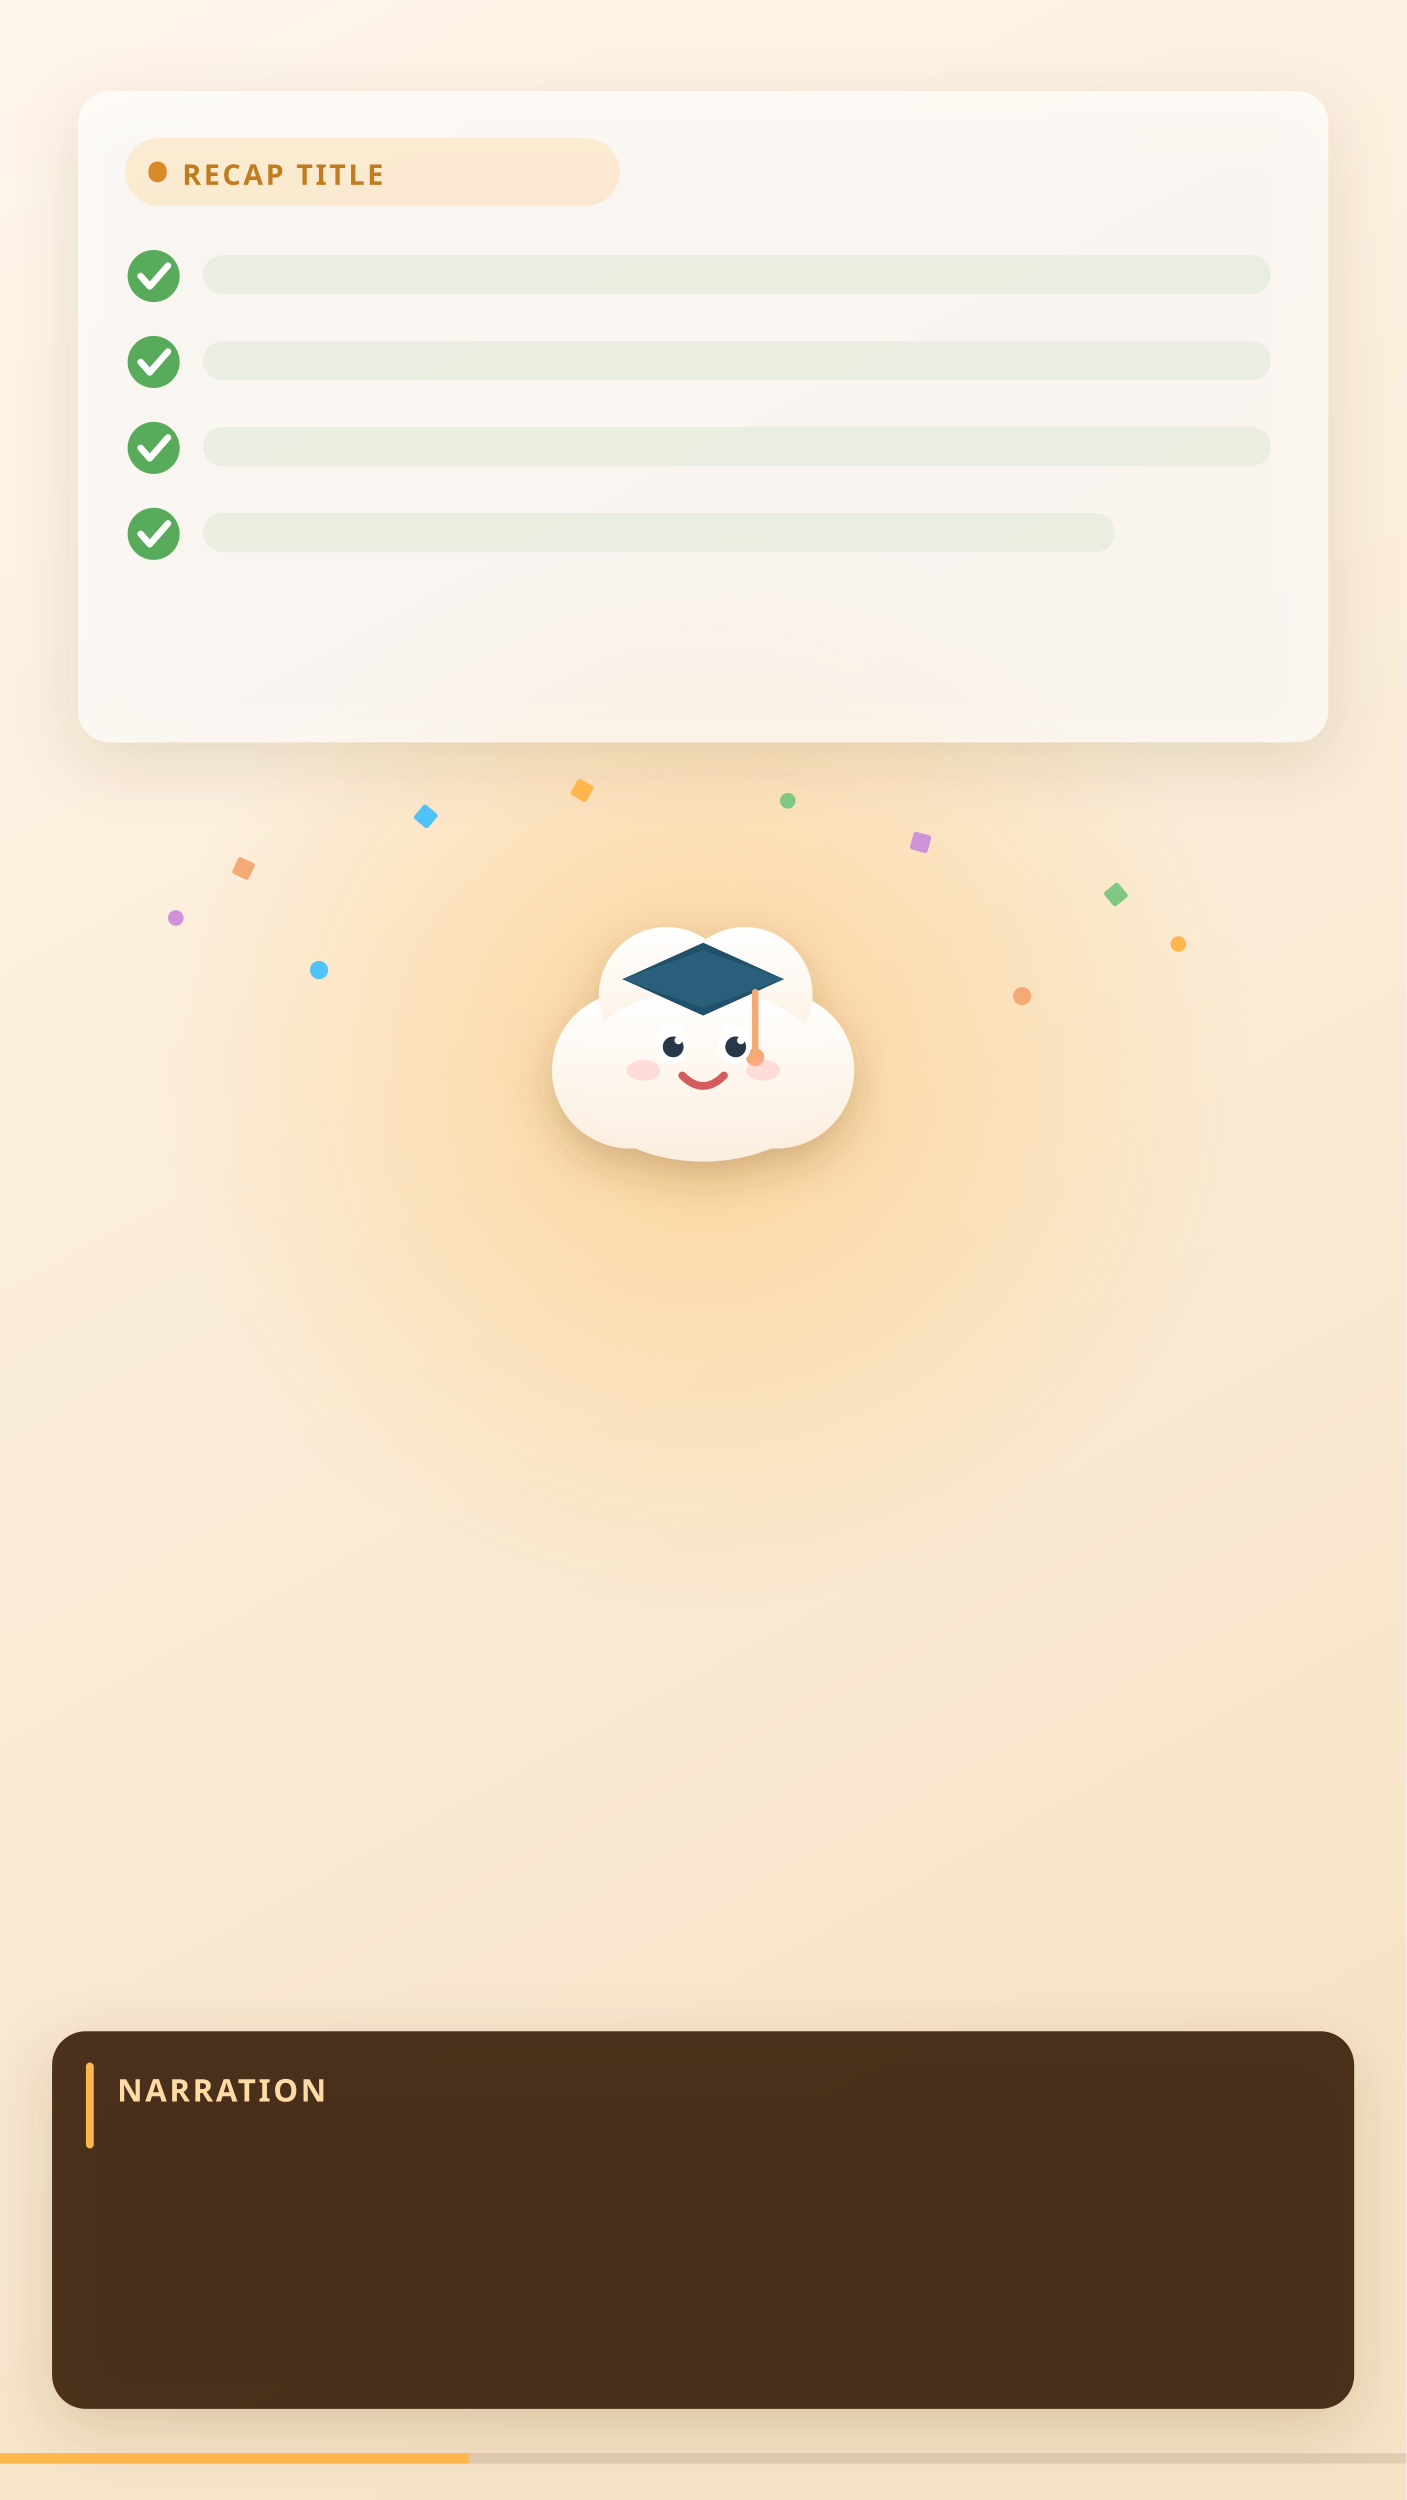
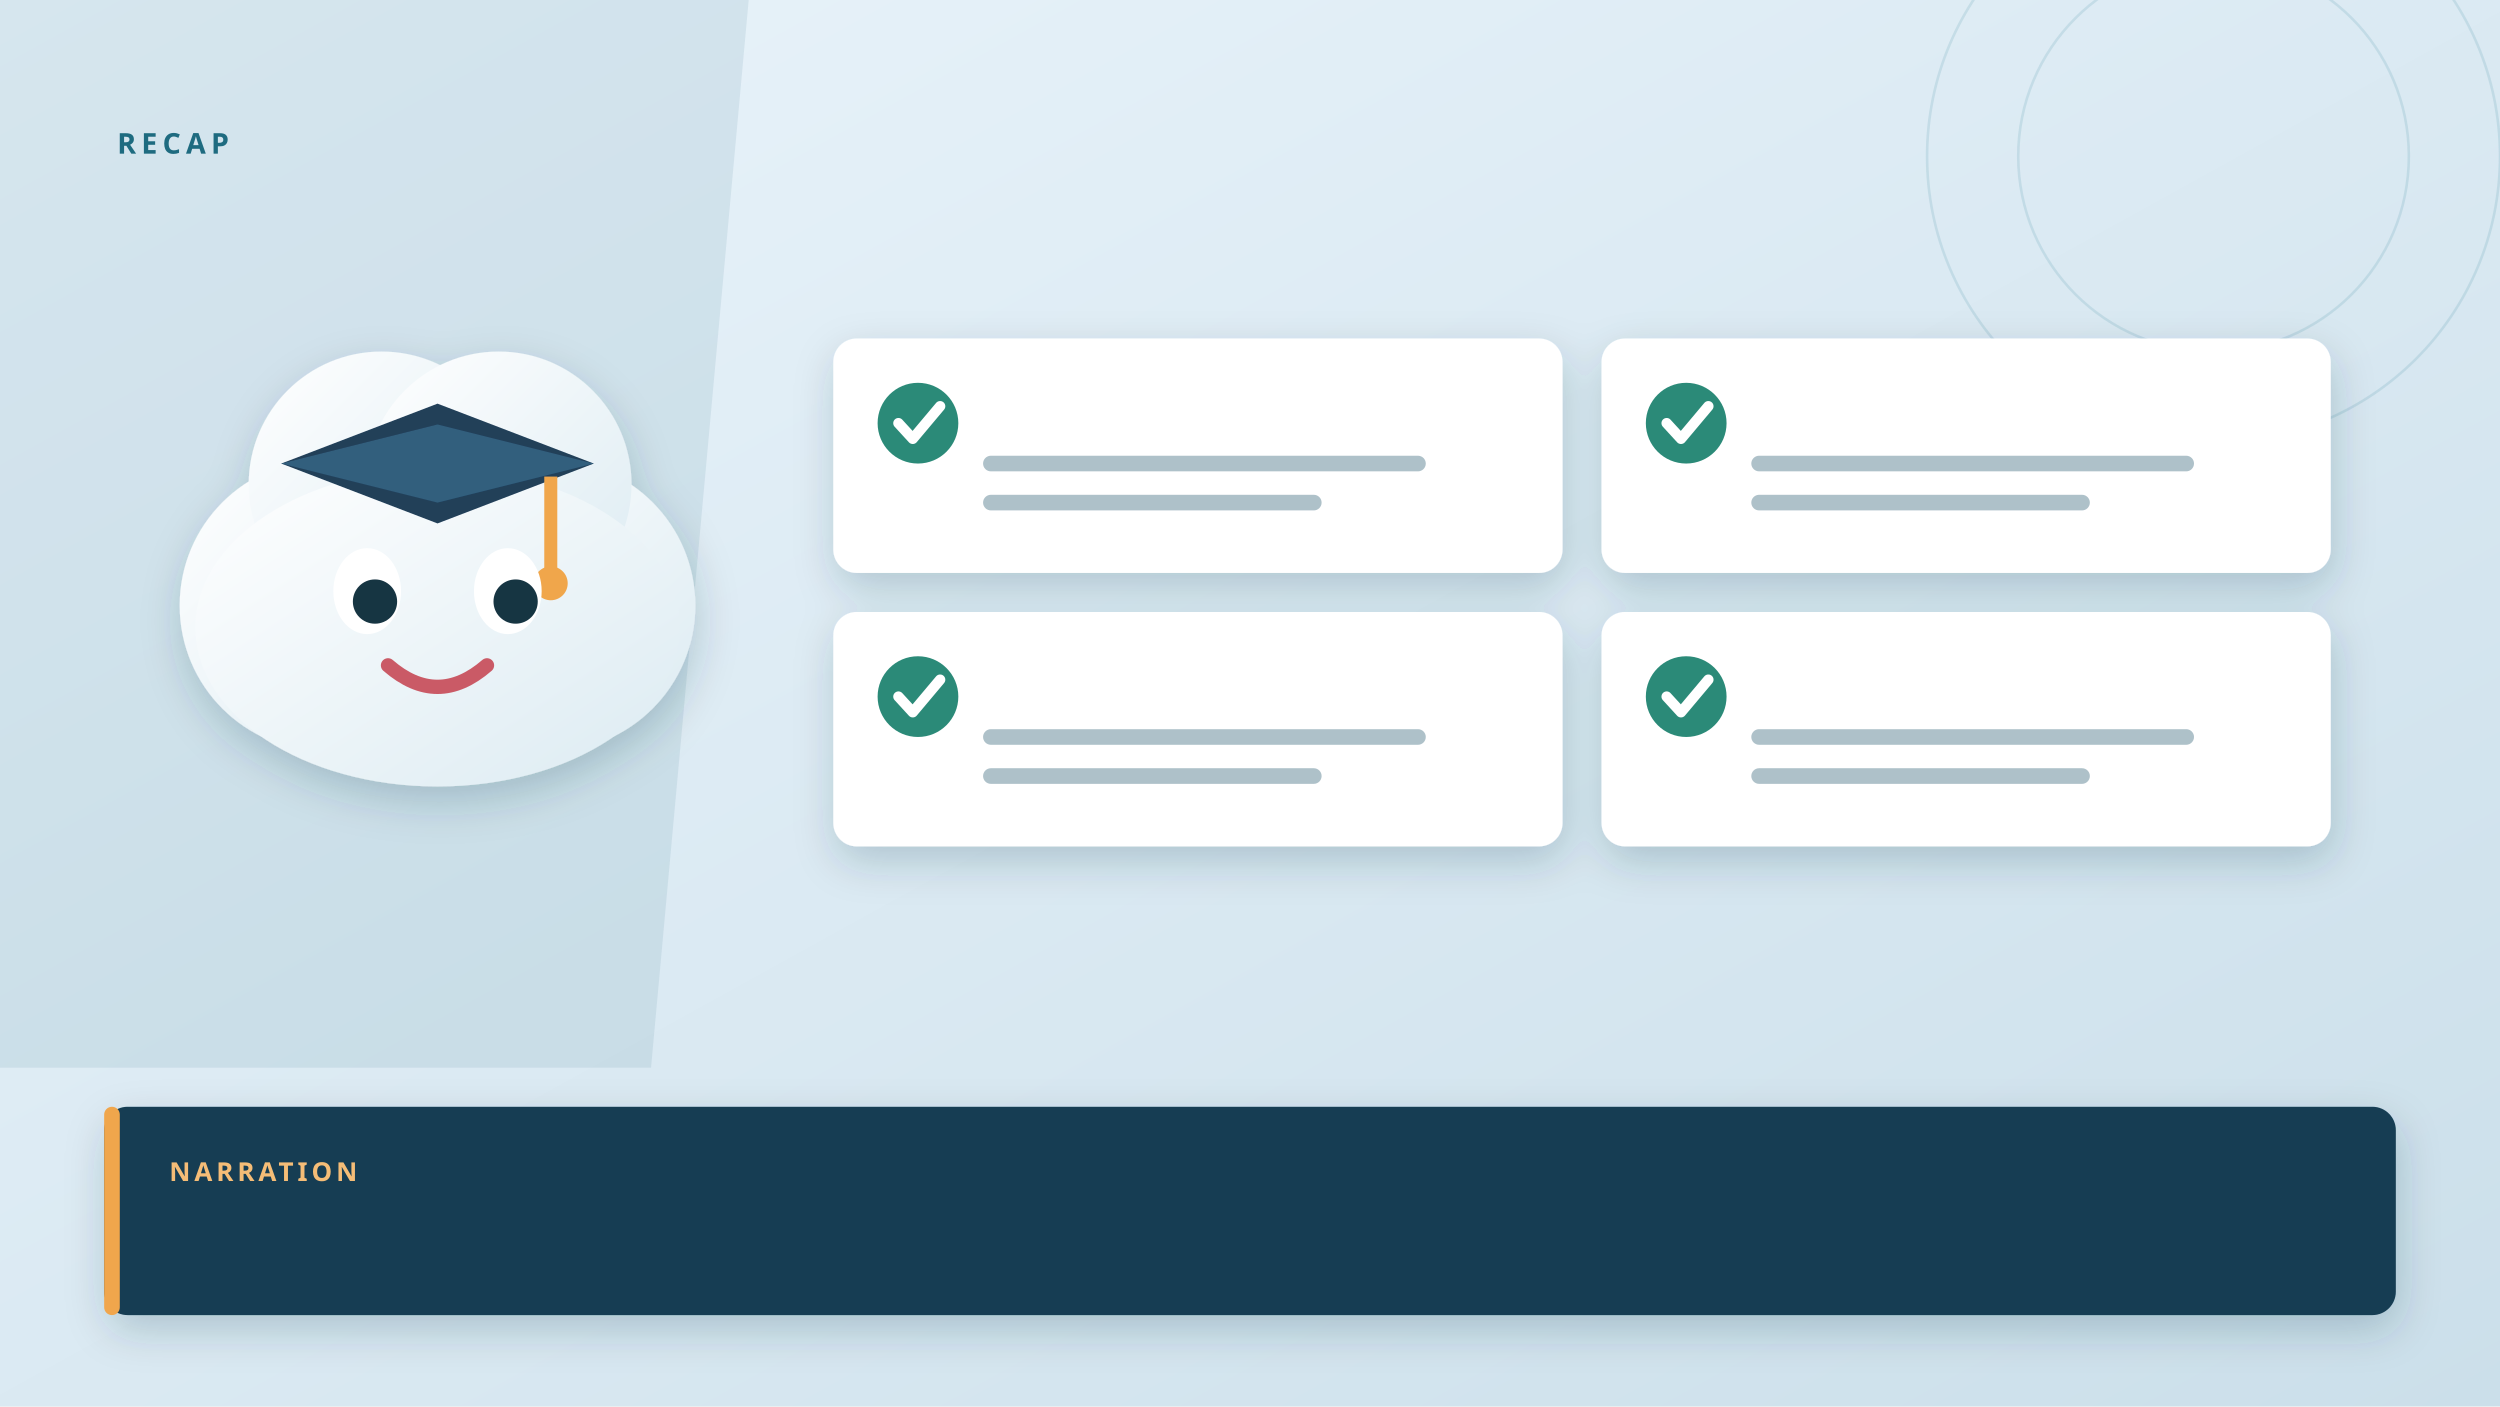
- <svg xmlns="http://www.w3.org/2000/svg" viewBox="0 0 1080 1920" width="1080" height="1920">
+ <svg xmlns="http://www.w3.org/2000/svg" viewBox="0 0 1920 1080" width="1920" height="1080">
  <defs>
-     <linearGradient id="bg" x1="0" y1="0" x2="0.3" y2="1">
-       <stop offset="0%" stop-color="#fef6ea" />
-       <stop offset="100%" stop-color="#f7e4c8" />
+     <linearGradient id="recap-bg" x2="1" y2="1">
+       <stop stop-color="#eaf4fb" />
+       <stop offset="1" stop-color="#cbdfea" />
    </linearGradient>
-     <radialGradient id="glow" cx="0.5" cy="0.5" r="0.5">
-       <stop offset="0%" stop-color="#ffb74d" stop-opacity="0.45" />
-       <stop offset="100%" stop-color="#ffb74d" stop-opacity="0" />
-     </radialGradient>
-     <linearGradient id="cloudFill" x1="0" y1="0" x2="0" y2="1">
-       <stop offset="0%" stop-color="#ffffff" />
-       <stop offset="100%" stop-color="#fbeede" />
+     <linearGradient id="recap-cloud" y2="1">
+       <stop stop-color="#fff" />
+       <stop offset="1" stop-color="#dcebf2" />
    </linearGradient>
-     <filter id="soft" x="-40%" y="-40%" width="180%" height="180%">
-       <feDropShadow dx="0" dy="16" stdDeviation="24" flood-color="#5a3410" flood-opacity="0.20" />
-     </filter>
-     <filter id="cloudShadow" x="-60%" y="-60%" width="220%" height="220%">
-       <feDropShadow dx="0" dy="12" stdDeviation="16" flood-color="#5a3410" flood-opacity="0.25" />
+     <filter id="recap-shadow" x="-25%" y="-25%" width="150%" height="165%">
+       <feDropShadow dy="12" stdDeviation="16" flood-color="#193548" flood-opacity="0.2" />
    </filter>
  </defs>
-   <rect width="1080" height="1920" fill="url(#bg)" />
-   <circle cx="540" cy="820" r="420" fill="url(#glow)" />
-   <g filter="url(#soft)">
-     <rect x="60" y="70" width="960" height="500" rx="24" fill="#ffffff" opacity="0.65" />
+   <rect width="1920" height="1080" fill="url(#recap-bg)" />
+   <path d="M0 0H575L500 820H0Z" fill="#23627c" opacity="0.1" />
+   <g fill="none" stroke="#267c91" stroke-width="2" opacity="0.14">
+     <circle cx="1700" cy="120" r="220" />
+     <circle cx="1700" cy="120" r="150" />
  </g>
-   <rect x="96" y="106" width="380" height="52" rx="26" fill="#ffb74d" opacity="0.2" />
-   <rect x="114" y="124" width="14" height="16" rx="7" fill="#d98a2b" />
-   <text x="140" y="142" fill="#c07d1f" font-family="'Segoe UI', sans-serif" font-size="22" font-weight="800" letter-spacing="2">RECAP TITLE</text>
-   <g>
-     <circle cx="118" cy="212" r="20" fill="#57ab5a" />
-     <path d="M108,212 l7,8 l14,-16" fill="none" stroke="#fff" stroke-width="5" stroke-linecap="round" stroke-linejoin="round" />
-     <rect x="156" y="196" width="820" height="30" rx="15" fill="#57ab5a" opacity="0.10" />
-     <circle cx="118" cy="278" r="20" fill="#57ab5a" />
-     <path d="M108,278 l7,8 l14,-16" fill="none" stroke="#fff" stroke-width="5" stroke-linecap="round" stroke-linejoin="round" />
-     <rect x="156" y="262" width="820" height="30" rx="15" fill="#57ab5a" opacity="0.10" />
-     <circle cx="118" cy="344" r="20" fill="#57ab5a" />
-     <path d="M108,344 l7,8 l14,-16" fill="none" stroke="#fff" stroke-width="5" stroke-linecap="round" stroke-linejoin="round" />
-     <rect x="156" y="328" width="820" height="30" rx="15" fill="#57ab5a" opacity="0.10" />
-     <circle cx="118" cy="410" r="20" fill="#57ab5a" />
-     <path d="M108,410 l7,8 l14,-16" fill="none" stroke="#fff" stroke-width="5" stroke-linecap="round" stroke-linejoin="round" />
-     <rect x="156" y="394" width="700" height="30" rx="15" fill="#57ab5a" opacity="0.10" />
+   <text x="90" y="118" fill="#1e6b80" font-family="Segoe UI, sans-serif" font-size="22" font-weight="800" letter-spacing="4">RECAP</text>
+   <g filter="url(#recap-shadow)">
+     <circle cx="250" cy="465" r="112" fill="url(#recap-cloud)" />
+     <circle cx="422" cy="465" r="112" fill="url(#recap-cloud)" />
+     <circle cx="293" cy="372" r="102" fill="url(#recap-cloud)" />
+     <circle cx="383" cy="372" r="102" fill="url(#recap-cloud)" />
+     <ellipse cx="336" cy="482" rx="186" ry="122" fill="url(#recap-cloud)" />
+     <polygon points="216,356 336,310 456,356 336,402" fill="#213f59" />
+     <polygon points="216,356 336,326 456,356 336,386" fill="#315f7d" />
+     <path d="M423 366V438" stroke="#f0a64c" stroke-width="10" />
+     <circle cx="423" cy="448" r="13" fill="#f0a64c" />
+     <ellipse cx="282" cy="454" rx="26" ry="33" fill="#fff" />
+     <circle cx="288" cy="462" r="17" fill="#173442" />
+     <ellipse cx="390" cy="454" rx="26" ry="33" fill="#fff" />
+     <circle cx="396" cy="462" r="17" fill="#173442" />
+     <path d="M298 511Q336 544 374 511" fill="none" stroke="#ca5a66" stroke-width="11" stroke-linecap="round" />
  </g>
-   <g>
-     <rect x="180" y="660" width="14" height="14" rx="2" fill="#f5a975" transform="rotate(25 187 667)" />
-     <rect x="320" y="620" width="14" height="14" rx="2" fill="#4fc3f7" transform="rotate(40 327 627)" />
-     <rect x="700" y="640" width="14" height="14" rx="2" fill="#ce93d8" transform="rotate(15 707 647)" />
-     <rect x="850" y="680" width="14" height="14" rx="2" fill="#81c784" transform="rotate(50 857 687)" />
-     <rect x="440" y="600" width="14" height="14" rx="2" fill="#ffb74d" transform="rotate(30 447 607)" />
-     <circle cx="245" cy="745" r="7" fill="#4fc3f7" />
-     <circle cx="785" cy="765" r="7" fill="#f5a975" />
-     <circle cx="605" cy="615" r="6" fill="#81c784" />
-     <circle cx="135" cy="705" r="6" fill="#ce93d8" />
-     <circle cx="905" cy="725" r="6" fill="#ffb74d" />
+   <g filter="url(#recap-shadow)" fill="#fff">
+     <rect x="640" y="260" width="560" height="180" rx="18" />
+     <rect x="1230" y="260" width="560" height="180" rx="18" />
+     <rect x="640" y="470" width="560" height="180" rx="18" />
+     <rect x="1230" y="470" width="560" height="180" rx="18" />
  </g>
-   <g transform="translate(540, 800)" filter="url(#cloudShadow)">
-     <g>
-       <circle cx="-56" cy="22" r="60" fill="url(#cloudFill)" />
-       <circle cx="56" cy="22" r="60" fill="url(#cloudFill)" />
-       <circle cx="-28" cy="-36" r="52" fill="url(#cloudFill)" />
-       <circle cx="32" cy="-36" r="52" fill="url(#cloudFill)" />
-       <ellipse cx="0" cy="26" rx="98" ry="66" fill="url(#cloudFill)" />
-     </g>
-     <polygon points="-62,-48 0,-76 62,-48 0,-20" fill="#22506a" />
-     <polygon points="-62,-48 0,-70 62,-48 0,-26" fill="#2c5f7c" />
-     <path d="M40,-38 L40,8" stroke="#f5a975" stroke-width="5" stroke-linecap="round" />
-     <circle cx="40" cy="12" r="7" fill="#f5a975" />
-     <ellipse cx="-24" cy="2" rx="13" ry="15" fill="#fff" />
-     <circle cx="-23" cy="4" r="8" fill="#25384a" />
-     <circle cx="-19" cy="-1" r="3" fill="#fff" />
-     <ellipse cx="24" cy="2" rx="13" ry="15" fill="#fff" />
-     <circle cx="25" cy="4" r="8" fill="#25384a" />
-     <circle cx="29" cy="-1" r="3" fill="#fff" />
-     <path d="M-16,26 Q0,42 16,26" fill="none" stroke="#d45b5b" stroke-width="6" stroke-linecap="round" />
-     <ellipse cx="-46" cy="22" rx="13" ry="8" fill="#ffb4b4" opacity="0.4" />
-     <ellipse cx="46" cy="22" rx="13" ry="8" fill="#ffb4b4" opacity="0.4" />
+   <g fill="#2b8a78">
+     <circle cx="705" cy="325" r="31" />
+     <circle cx="1295" cy="325" r="31" />
+     <circle cx="705" cy="535" r="31" />
+     <circle cx="1295" cy="535" r="31" />
  </g>
-   <g filter="url(#soft)">
-     <rect x="40" y="1560" width="1000" height="290" rx="26" fill="#3d220f" opacity="0.92" />
+   <g fill="none" stroke="#fff" stroke-width="8" stroke-linecap="round" stroke-linejoin="round">
+     <path d="M690 325l11 12 21-25" />
+     <path d="M1280 325l11 12 21-25" />
+     <path d="M690 535l11 12 21-25" />
+     <path d="M1280 535l11 12 21-25" />
  </g>
-   <rect x="66" y="1584" width="6" height="66" rx="3" fill="#ffb74d" />
-   <text x="90" y="1614" fill="#ffdca6" font-family="'Segoe UI', sans-serif" font-size="24" font-weight="800" letter-spacing="2">NARRATION</text>
-   <rect x="0" y="1884" width="1080" height="8" fill="#3d220f" opacity="0.12" />
-   <rect x="0" y="1884" width="360" height="8" fill="#ffb74d" />
+   <g fill="#5d8393" opacity="0.5">
+     <rect x="755" y="350" width="340" height="12" rx="6" />
+     <rect x="755" y="380" width="260" height="12" rx="6" />
+     <rect x="1345" y="350" width="340" height="12" rx="6" />
+     <rect x="1345" y="380" width="260" height="12" rx="6" />
+     <rect x="755" y="560" width="340" height="12" rx="6" />
+     <rect x="755" y="590" width="260" height="12" rx="6" />
+     <rect x="1345" y="560" width="340" height="12" rx="6" />
+     <rect x="1345" y="590" width="260" height="12" rx="6" />
+   </g>
+   <rect x="80" y="850" width="1760" height="160" rx="18" fill="#173d52" filter="url(#recap-shadow)" />
+   <rect x="80" y="850" width="12" height="160" rx="6" fill="#f0a64c" />
+   <text x="130" y="907" fill="#f5bd77" font-family="Segoe UI, sans-serif" font-size="20" font-weight="800" letter-spacing="3">NARRATION</text>
</svg>
